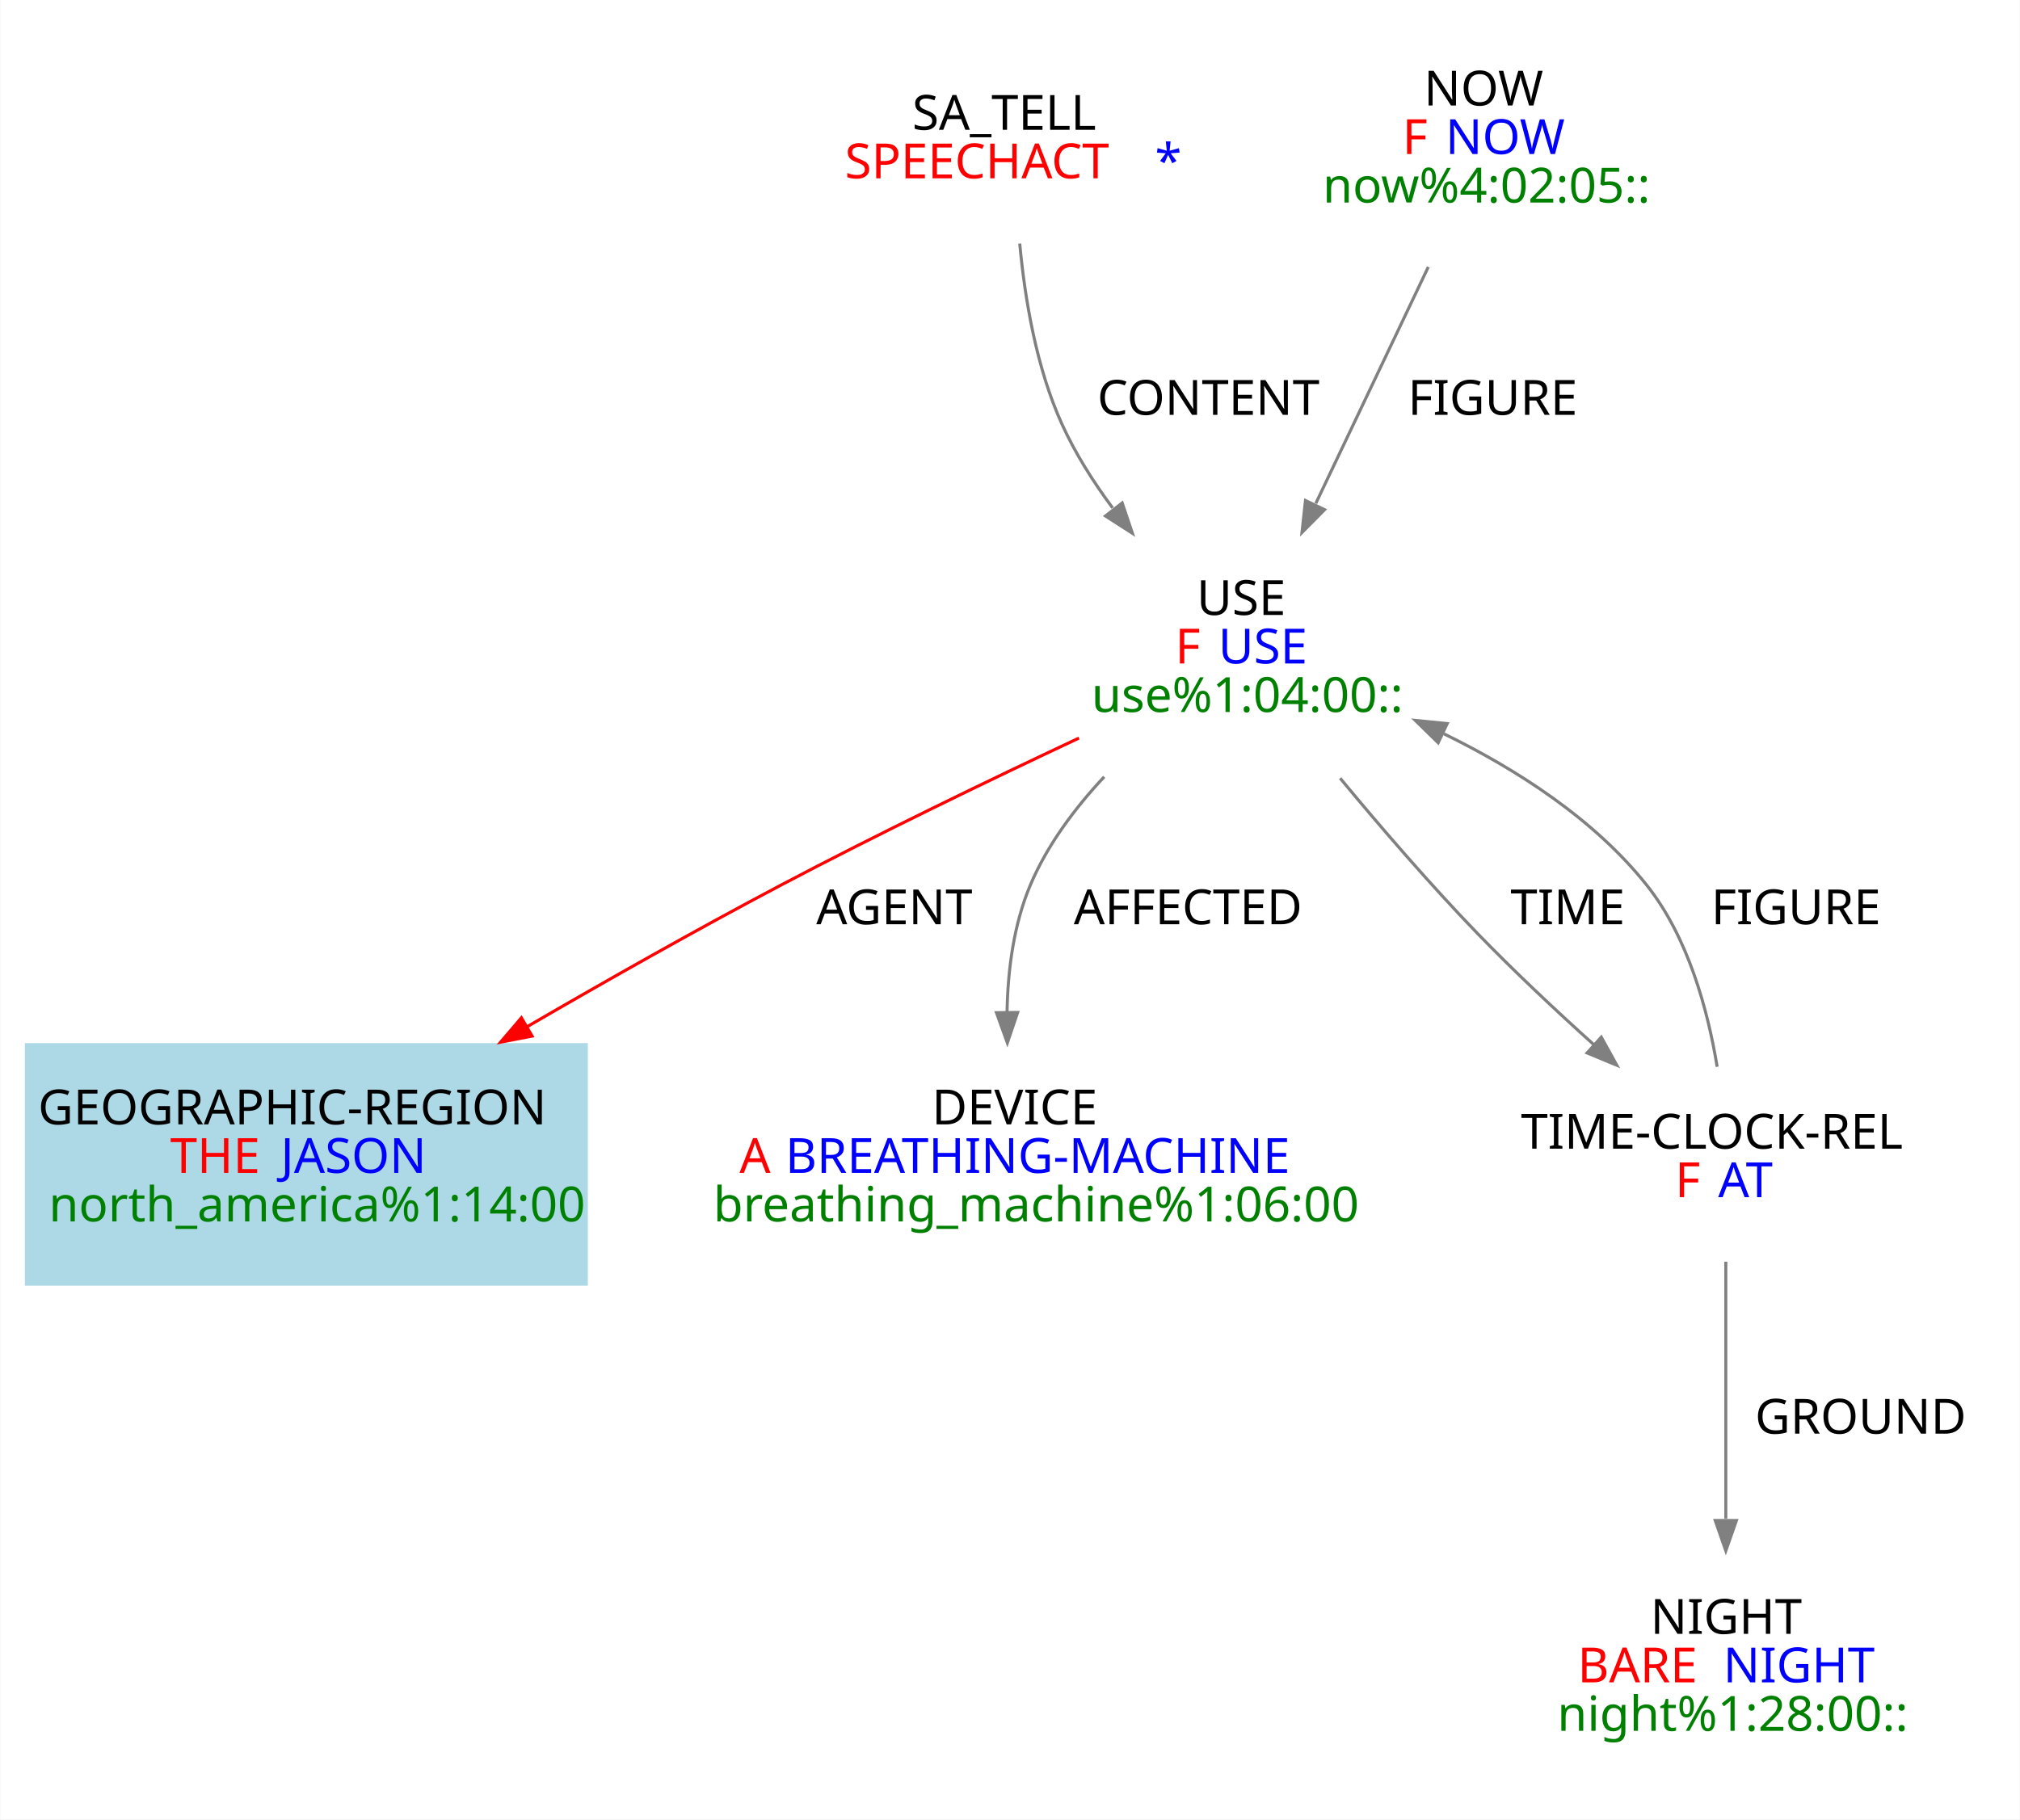
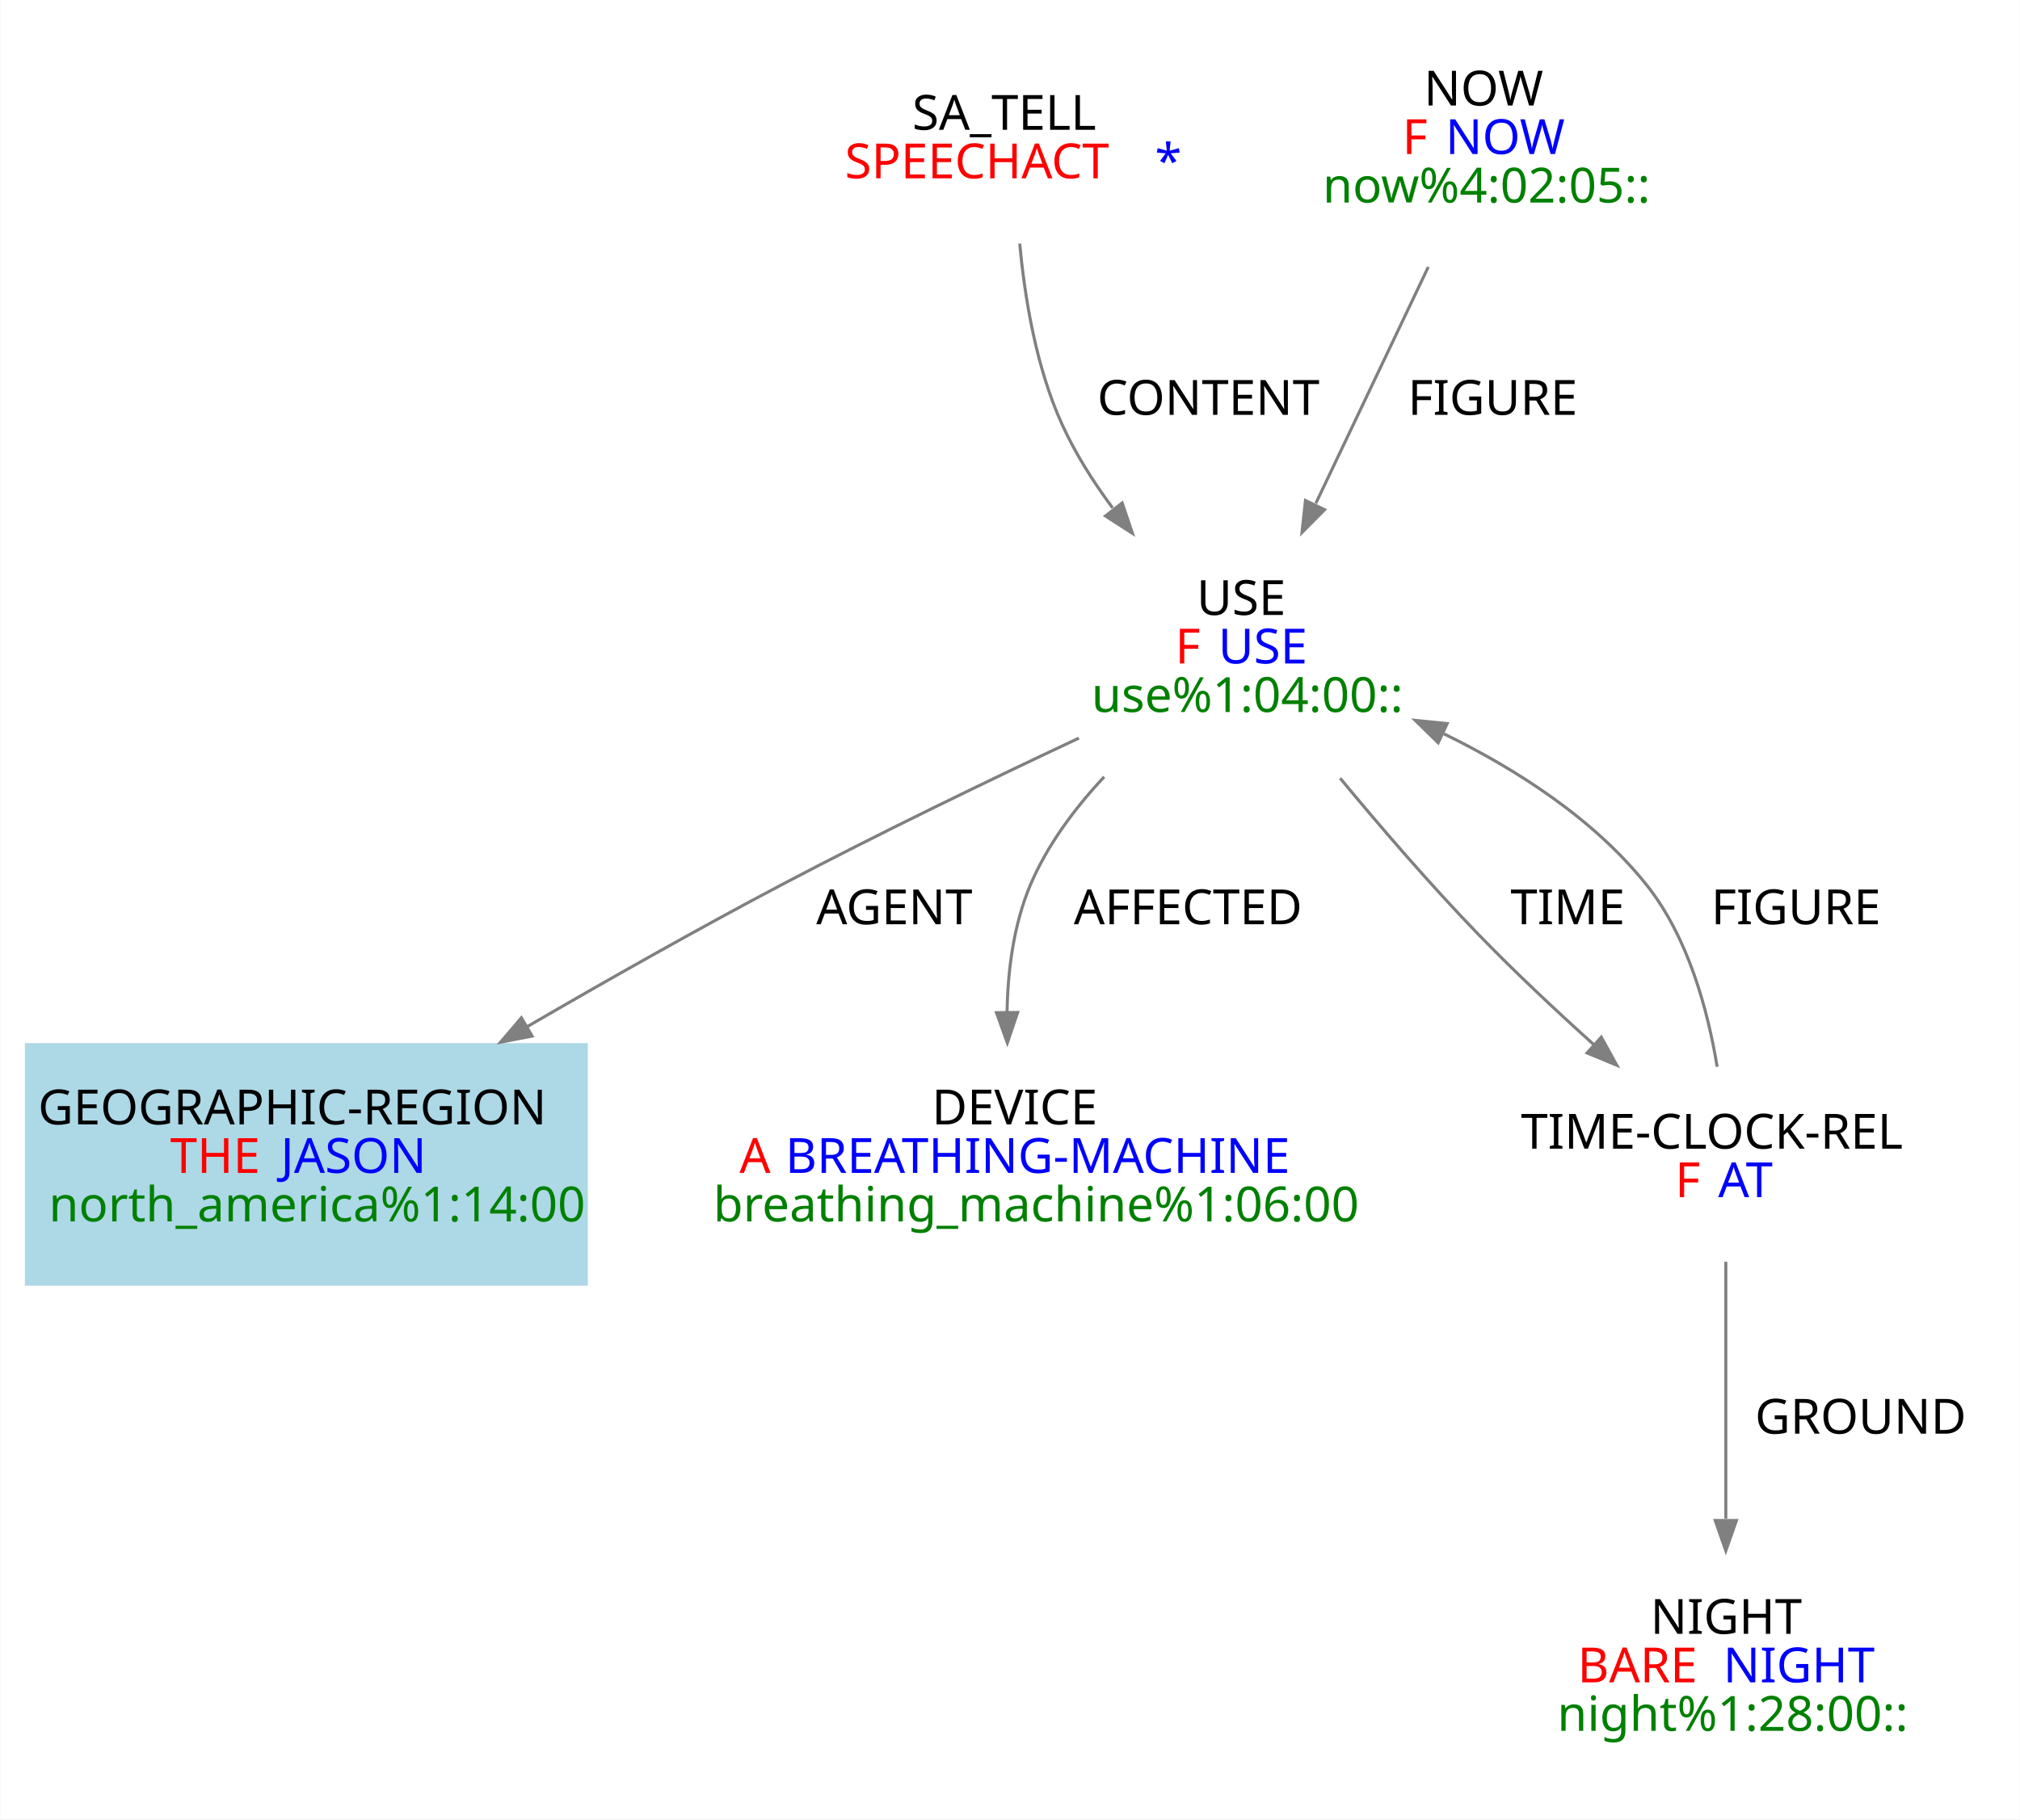
<svg xmlns="http://www.w3.org/2000/svg" xmlns:xlink="http://www.w3.org/1999/xlink" width="333pt" height="300pt" viewBox="0.00 0.00 332.89 300.00">
  <g id="graph0" class="graph" transform="scale(1 1) rotate(0) translate(4 296)">
    <polygon fill="white" stroke="transparent" points="-4,4 -4,-296 328.89,-296 328.89,4 -4,4" />
    <g id="node1" class="node">
      <g id="a_node1">
        <a xlink:href="http://trips.ihmc.us/lexicon/data/ONT::SA_TELL.xml" xlink:title="&lt;font color=&quot;green&quot;&gt;&lt;br /&gt;&lt;/font&gt; &lt;font color=&quot;black&quot;&gt;SA_TELL&lt;/font&gt; &lt;font color=&quot;green&quot;&gt;&lt;br /&gt;&lt;/font&gt; &lt;font color=&quot;red&quot;&gt;SPEECHACT&lt;/font&gt; &lt;font color=&quot;blue&quot;&gt;* &lt;/font&gt; &lt;font color=&quot;green&quot;&gt;&lt;br /&gt; &lt;/font&gt;">
          <text text-anchor="start" x="144.11" y="-274.6" font-family="Work Sans" font-size="8.00"> </text>
          <text text-anchor="start" x="146.33" y="-274.6" font-family="Work Sans" font-size="8.00">SA_TELL</text>
          <text text-anchor="start" x="180.57" y="-274.6" font-family="Work Sans" font-size="8.00"> </text>
          <text text-anchor="start" x="133" y="-266.6" font-family="Work Sans" font-size="8.00"> </text>
          <text text-anchor="start" x="135.22" y="-266.6" font-family="Work Sans" font-size="8.00" fill="red">SPEECHACT</text>
          <text text-anchor="start" x="184.12" y="-266.6" font-family="Work Sans" font-size="8.00"> </text>
          <text text-anchor="start" x="186.34" y="-266.6" font-family="Work Sans" font-size="8.00" fill="blue">* </text>
          <text text-anchor="start" x="191.68" y="-266.6" font-family="Work Sans" font-size="8.00"> </text>
          <text text-anchor="start" x="162.34" y="-258.6" font-family="Work Sans" font-size="8.00" fill="green"> </text>
        </a>
      </g>
    </g>
    <g id="node2" class="node">
      <g id="a_node2">
        <a xlink:href="http://trips.ihmc.us/lexicon/data/ONT::USE.xml" xlink:title="&lt;font color=&quot;green&quot;&gt;&lt;br /&gt;&lt;/font&gt; &lt;font color=&quot;black&quot;&gt;USE&lt;/font&gt; &lt;font color=&quot;green&quot;&gt;&lt;br /&gt;&lt;/font&gt; &lt;font color=&quot;red&quot;&gt;F&lt;/font&gt; &lt;font color=&quot;blue&quot;&gt;USE&lt;/font&gt; &lt;font color=&quot;green&quot;&gt;&lt;br /&gt;&lt;/font&gt; &lt;font color=&quot;green&quot;&gt;use%1:04:00::&lt;/font&gt; &lt;font color=&quot;green&quot;&gt;&lt;br /&gt; &lt;/font&gt;">
          <text text-anchor="start" x="191" y="-194.6" font-family="Work Sans" font-size="8.00"> </text>
          <text text-anchor="start" x="193.22" y="-194.6" font-family="Work Sans" font-size="8.00">USE</text>
          <text text-anchor="start" x="209.67" y="-194.6" font-family="Work Sans" font-size="8.00"> </text>
          <text text-anchor="start" x="187.45" y="-186.6" font-family="Work Sans" font-size="8.00"> </text>
          <text text-anchor="start" x="189.67" y="-186.6" font-family="Work Sans" font-size="8.00" fill="red">F</text>
          <text text-anchor="start" x="194.56" y="-186.6" font-family="Work Sans" font-size="8.00"> </text>
          <text text-anchor="start" x="196.78" y="-186.6" font-family="Work Sans" font-size="8.00" fill="blue">USE</text>
          <text text-anchor="start" x="213.23" y="-186.6" font-family="Work Sans" font-size="8.00"> </text>
          <text text-anchor="start" x="173.65" y="-178.6" font-family="Work Sans" font-size="8.00"> </text>
          <text text-anchor="start" x="175.88" y="-178.6" font-family="Work Sans" font-size="8.00" fill="green">use%1:04:00::</text>
          <text text-anchor="start" x="227.02" y="-178.6" font-family="Work Sans" font-size="8.00"> </text>
          <text text-anchor="start" x="200.34" y="-170.6" font-family="Work Sans" font-size="8.00" fill="green"> </text>
        </a>
      </g>
    </g>
-     <g id="edge4" class="edge">
+     <g id="edge1" class="edge">
      <path fill="none" stroke="grey" stroke-width="0.5" d="M164.05,-255.84C164.88,-246.83 166.76,-235.37 171.04,-226 173.21,-221.23 176.15,-216.57 179.36,-212.25" />
      <polygon fill="grey" stroke="grey" stroke-width="0.5" points="180.94,-213.07 182.63,-208.06 178.18,-210.92 180.94,-213.07" />
      <text text-anchor="middle" x="195.16" y="-227.6" font-family="Work Sans" font-size="8.00"> CONTENT   </text>
    </g>
    <g id="node3" class="node">
      <g id="a_node3">
        <a xlink:href="http://trips.ihmc.us/lexicon/data/ONT::GEOGRAPHIC-REGION.xml" xlink:title="&lt;font color=&quot;green&quot;&gt;&lt;br /&gt;&lt;/font&gt; &lt;font color=&quot;black&quot;&gt;GEOGRAPHIC-REGION&lt;/font&gt; &lt;font color=&quot;green&quot;&gt;&lt;br /&gt;&lt;/font&gt; &lt;font color=&quot;red&quot;&gt;THE&lt;/font&gt; &lt;font color=&quot;blue&quot;&gt;JASON&lt;/font&gt; &lt;font color=&quot;green&quot;&gt;&lt;br /&gt;&lt;/font&gt; &lt;font color=&quot;green&quot;&gt;north_america%1:14:00&lt;/font&gt; &lt;font color=&quot;green&quot;&gt;&lt;br /&gt; &lt;/font&gt;">
          <polygon fill="lightblue" stroke="transparent" points="92.85,-124 0.05,-124 0.05,-84 92.85,-84 92.85,-124" />
          <text text-anchor="start" x="0" y="-110.6" font-family="Work Sans" font-size="8.00"> </text>
          <text text-anchor="start" x="2.22" y="-110.6" font-family="Work Sans" font-size="8.00">GEOGRAPHIC-REGION</text>
          <text text-anchor="start" x="90.68" y="-110.6" font-family="Work Sans" font-size="8.00"> </text>
          <text text-anchor="start" x="21.78" y="-102.6" font-family="Work Sans" font-size="8.00"> </text>
          <text text-anchor="start" x="24" y="-102.6" font-family="Work Sans" font-size="8.00" fill="red">THE</text>
          <text text-anchor="start" x="40" y="-102.6" font-family="Work Sans" font-size="8.00"> </text>
          <text text-anchor="start" x="42.22" y="-102.6" font-family="Work Sans" font-size="8.00" fill="blue">JASON</text>
          <text text-anchor="start" x="68.9" y="-102.6" font-family="Work Sans" font-size="8.00"> </text>
          <text text-anchor="start" x="1.76" y="-94.6" font-family="Work Sans" font-size="8.00"> </text>
          <text text-anchor="start" x="3.98" y="-94.6" font-family="Work Sans" font-size="8.00" fill="green">north_america%1:14:00</text>
          <text text-anchor="start" x="88.92" y="-94.6" font-family="Work Sans" font-size="8.00"> </text>
          <text text-anchor="start" x="45.34" y="-86.6" font-family="Work Sans" font-size="8.00" fill="green"> </text>
        </a>
      </g>
    </g>
    <g id="edge2" class="edge">
-       <path fill="none" stroke="red" stroke-width="0.5" d="M173.81,-174.3C159.07,-167.38 140.69,-158.5 124.58,-150 110.77,-142.71 95.87,-134.28 82.81,-126.69" />
-       <polygon fill="red" stroke="red" stroke-width="0.5" points="83.66,-125.16 78.46,-124.15 81.9,-128.18 83.66,-125.16" />
+       <path fill="none" stroke="grey" stroke-width="0.5" d="M173.81,-174.3C159.07,-167.38 140.69,-158.5 124.58,-150 110.77,-142.71 95.87,-134.28 82.81,-126.69" />
+       <polygon fill="grey" stroke="grey" stroke-width="0.5" points="83.66,-125.16 78.46,-124.15 81.9,-128.18 83.66,-125.16" />
      <text text-anchor="middle" x="143.38" y="-143.6" font-family="Work Sans" font-size="8.00"> AGENT   </text>
    </g>
    <g id="node5" class="node">
      <g id="a_node5">
        <a xlink:href="http://trips.ihmc.us/lexicon/data/ONT::DEVICE.xml" xlink:title="&lt;font color=&quot;green&quot;&gt;&lt;br /&gt;&lt;/font&gt; &lt;font color=&quot;black&quot;&gt;DEVICE&lt;/font&gt; &lt;font color=&quot;green&quot;&gt;&lt;br /&gt;&lt;/font&gt; &lt;font color=&quot;red&quot;&gt;A&lt;/font&gt; &lt;font color=&quot;blue&quot;&gt;BREATHING-MACHINE&lt;/font&gt; &lt;font color=&quot;green&quot;&gt;&lt;br /&gt;&lt;/font&gt; &lt;font color=&quot;green&quot;&gt;breathing_machine%1:06:00&lt;/font&gt; &lt;font color=&quot;green&quot;&gt;&lt;br /&gt; &lt;/font&gt;">
          <text text-anchor="start" x="147.33" y="-110.6" font-family="Work Sans" font-size="8.00"> </text>
          <text text-anchor="start" x="149.56" y="-110.6" font-family="Work Sans" font-size="8.00">DEVICE</text>
          <text text-anchor="start" x="179.34" y="-110.6" font-family="Work Sans" font-size="8.00"> </text>
          <text text-anchor="start" x="115.63" y="-102.6" font-family="Work Sans" font-size="8.00"> </text>
          <text text-anchor="start" x="117.85" y="-102.6" font-family="Work Sans" font-size="8.00" fill="red">A</text>
          <text text-anchor="start" x="123.19" y="-102.6" font-family="Work Sans" font-size="8.00"> </text>
          <text text-anchor="start" x="125.41" y="-102.6" font-family="Work Sans" font-size="8.00" fill="blue">BREATHING-MACHINE</text>
          <text text-anchor="start" x="211.05" y="-102.6" font-family="Work Sans" font-size="8.00"> </text>
          <text text-anchor="start" x="111.3" y="-94.6" font-family="Work Sans" font-size="8.00"> </text>
          <text text-anchor="start" x="113.52" y="-94.6" font-family="Work Sans" font-size="8.00" fill="green">breathing_machine%1:06:00</text>
          <text text-anchor="start" x="215.38" y="-94.6" font-family="Work Sans" font-size="8.00"> </text>
          <text text-anchor="start" x="163.34" y="-86.6" font-family="Work Sans" font-size="8.00" fill="green"> </text>
        </a>
      </g>
    </g>
-     <g id="edge3" class="edge">
+     <g id="edge6" class="edge">
      <path fill="none" stroke="grey" stroke-width="0.5" d="M177.97,-167.91C173.06,-162.66 168.54,-156.58 165.77,-150 163.07,-143.57 162.09,-136.15 161.96,-129.22" />
      <polygon fill="grey" stroke="grey" stroke-width="0.5" points="163.71,-129.06 162.01,-124.04 160.21,-129.02 163.71,-129.06" />
      <text text-anchor="middle" x="191.79" y="-143.6" font-family="Work Sans" font-size="8.00"> AFFECTED   </text>
    </g>
    <g id="node6" class="node">
      <g id="a_node6">
        <a xlink:href="http://trips.ihmc.us/lexicon/data/ONT::TIME-CLOCK-REL.xml" xlink:title="&lt;font color=&quot;green&quot;&gt;&lt;br /&gt;&lt;/font&gt; &lt;font color=&quot;black&quot;&gt;TIME-CLOCK-REL&lt;/font&gt; &lt;font color=&quot;green&quot;&gt;&lt;br /&gt;&lt;/font&gt; &lt;font color=&quot;red&quot;&gt;F&lt;/font&gt; &lt;font color=&quot;blue&quot;&gt;AT&lt;/font&gt; &lt;font color=&quot;green&quot;&gt;&lt;br /&gt; &lt;/font&gt;">
          <text text-anchor="start" x="244.45" y="-106.6" font-family="Work Sans" font-size="8.00"> </text>
          <text text-anchor="start" x="246.67" y="-106.6" font-family="Work Sans" font-size="8.00">TIME-CLOCK-REL</text>
          <text text-anchor="start" x="314.23" y="-106.6" font-family="Work Sans" font-size="8.00"> </text>
          <text text-anchor="start" x="269.86" y="-98.6" font-family="Work Sans" font-size="8.00"> </text>
          <text text-anchor="start" x="272.08" y="-98.6" font-family="Work Sans" font-size="8.00" fill="red">F</text>
          <text text-anchor="start" x="276.96" y="-98.6" font-family="Work Sans" font-size="8.00"> </text>
          <text text-anchor="start" x="279.19" y="-98.6" font-family="Work Sans" font-size="8.00" fill="blue">AT</text>
          <text text-anchor="start" x="288.82" y="-98.6" font-family="Work Sans" font-size="8.00"> </text>
          <text text-anchor="start" x="279.34" y="-90.6" font-family="Work Sans" font-size="8.00" fill="green"> </text>
        </a>
      </g>
    </g>
-     <g id="edge1" class="edge">
+     <g id="edge5" class="edge">
      <path fill="none" stroke="grey" stroke-width="0.5" d="M216.87,-167.68C223.61,-159.54 231.76,-150.1 239.59,-142 245.54,-135.85 252.32,-129.48 258.63,-123.8" />
      <polygon fill="grey" stroke="grey" stroke-width="0.5" points="259.92,-124.99 262.48,-120.35 257.58,-122.38 259.92,-124.99" />
      <text text-anchor="middle" x="254.38" y="-143.6" font-family="Work Sans" font-size="8.00"> TIME   </text>
    </g>
    <g id="node4" class="node">
      <g id="a_node4">
        <a xlink:href="http://trips.ihmc.us/lexicon/data/ONT::NOW.xml" xlink:title="&lt;font color=&quot;green&quot;&gt;&lt;br /&gt;&lt;/font&gt; &lt;font color=&quot;black&quot;&gt;NOW&lt;/font&gt; &lt;font color=&quot;green&quot;&gt;&lt;br /&gt;&lt;/font&gt; &lt;font color=&quot;red&quot;&gt;F&lt;/font&gt; &lt;font color=&quot;blue&quot;&gt;NOW&lt;/font&gt; &lt;font color=&quot;green&quot;&gt;&lt;br /&gt;&lt;/font&gt; &lt;font color=&quot;green&quot;&gt;now%4:02:05::&lt;/font&gt; &lt;font color=&quot;green&quot;&gt;&lt;br /&gt; &lt;/font&gt;">
          <text text-anchor="start" x="228.45" y="-278.6" font-family="Work Sans" font-size="8.00"> </text>
          <text text-anchor="start" x="230.67" y="-278.6" font-family="Work Sans" font-size="8.00">NOW</text>
          <text text-anchor="start" x="250.22" y="-278.6" font-family="Work Sans" font-size="8.00"> </text>
          <text text-anchor="start" x="224.9" y="-270.6" font-family="Work Sans" font-size="8.00"> </text>
          <text text-anchor="start" x="227.12" y="-270.6" font-family="Work Sans" font-size="8.00" fill="red">F</text>
          <text text-anchor="start" x="232.01" y="-270.6" font-family="Work Sans" font-size="8.00"> </text>
          <text text-anchor="start" x="234.23" y="-270.6" font-family="Work Sans" font-size="8.00" fill="blue">NOW</text>
          <text text-anchor="start" x="253.78" y="-270.6" font-family="Work Sans" font-size="8.00"> </text>
          <text text-anchor="start" x="211.76" y="-262.6" font-family="Work Sans" font-size="8.00"> </text>
          <text text-anchor="start" x="213.99" y="-262.6" font-family="Work Sans" font-size="8.00" fill="green">now%4:02:05::</text>
          <text text-anchor="start" x="266.91" y="-262.6" font-family="Work Sans" font-size="8.00"> </text>
          <text text-anchor="start" x="239.34" y="-254.6" font-family="Work Sans" font-size="8.00" fill="green"> </text>
        </a>
      </g>
    </g>
-     <g id="edge7" class="edge">
+     <g id="edge3" class="edge">
      <path fill="none" stroke="grey" stroke-width="0.5" d="M231.4,-251.98C225.88,-240.37 218.77,-225.42 212.86,-213" />
      <polygon fill="grey" stroke="grey" stroke-width="0.5" points="214.31,-211.96 210.58,-208.2 211.15,-213.47 214.31,-211.96" />
      <text text-anchor="middle" x="242.01" y="-227.6" font-family="Work Sans" font-size="8.00"> FIGURE   </text>
    </g>
-     <g id="edge5" class="edge">
+     <g id="edge7" class="edge">
      <path fill="none" stroke="grey" stroke-width="0.5" d="M279.02,-120.1C277.47,-129.53 274.22,-141.46 267.45,-150 258.8,-160.9 246.01,-169.12 233.98,-175" />
      <polygon fill="grey" stroke="grey" stroke-width="0.5" points="233.03,-173.52 229.25,-177.22 234.52,-176.69 233.03,-173.52" />
      <text text-anchor="middle" x="292.01" y="-143.6" font-family="Work Sans" font-size="8.00"> FIGURE   </text>
    </g>
    <g id="node7" class="node">
      <g id="a_node7">
        <a xlink:href="http://trips.ihmc.us/lexicon/data/ONT::NIGHT.xml" xlink:title="&lt;font color=&quot;green&quot;&gt;&lt;br /&gt;&lt;/font&gt; &lt;font color=&quot;black&quot;&gt;NIGHT&lt;/font&gt; &lt;font color=&quot;green&quot;&gt;&lt;br /&gt;&lt;/font&gt; &lt;font color=&quot;red&quot;&gt;BARE&lt;/font&gt; &lt;font color=&quot;blue&quot;&gt;NIGHT&lt;/font&gt; &lt;font color=&quot;green&quot;&gt;&lt;br /&gt;&lt;/font&gt; &lt;font color=&quot;green&quot;&gt;night%1:28:00::&lt;/font&gt; &lt;font color=&quot;green&quot;&gt;&lt;br /&gt; &lt;/font&gt;">
          <text text-anchor="start" x="265.78" y="-26.6" font-family="Work Sans" font-size="8.00"> </text>
          <text text-anchor="start" x="268.01" y="-26.6" font-family="Work Sans" font-size="8.00">NIGHT</text>
          <text text-anchor="start" x="292.89" y="-26.6" font-family="Work Sans" font-size="8.00"> </text>
          <text text-anchor="start" x="253.78" y="-18.6" font-family="Work Sans" font-size="8.00"> </text>
          <text text-anchor="start" x="256" y="-18.6" font-family="Work Sans" font-size="8.00" fill="red">BARE</text>
          <text text-anchor="start" x="277.79" y="-18.6" font-family="Work Sans" font-size="8.00"> </text>
          <text text-anchor="start" x="280.01" y="-18.6" font-family="Work Sans" font-size="8.00" fill="blue">NIGHT</text>
          <text text-anchor="start" x="304.9" y="-18.6" font-family="Work Sans" font-size="8.00"> </text>
          <text text-anchor="start" x="250.43" y="-10.6" font-family="Work Sans" font-size="8.00"> </text>
          <text text-anchor="start" x="252.65" y="-10.6" font-family="Work Sans" font-size="8.00" fill="green">night%1:28:00::</text>
          <text text-anchor="start" x="308.25" y="-10.6" font-family="Work Sans" font-size="8.00"> </text>
          <text text-anchor="start" x="279.34" y="-2.6" font-family="Work Sans" font-size="8.00" fill="green"> </text>
        </a>
      </g>
    </g>
-     <g id="edge6" class="edge">
+     <g id="edge4" class="edge">
      <path fill="none" stroke="grey" stroke-width="0.5" d="M280.45,-87.96C280.45,-76.12 280.45,-59.38 280.45,-45.6" />
      <polygon fill="grey" stroke="grey" stroke-width="0.5" points="282.2,-45.29 280.45,-40.29 278.7,-45.29 282.2,-45.29" />
      <text text-anchor="middle" x="302.67" y="-59.6" font-family="Work Sans" font-size="8.00"> GROUND   </text>
    </g>
  </g>
</svg>
